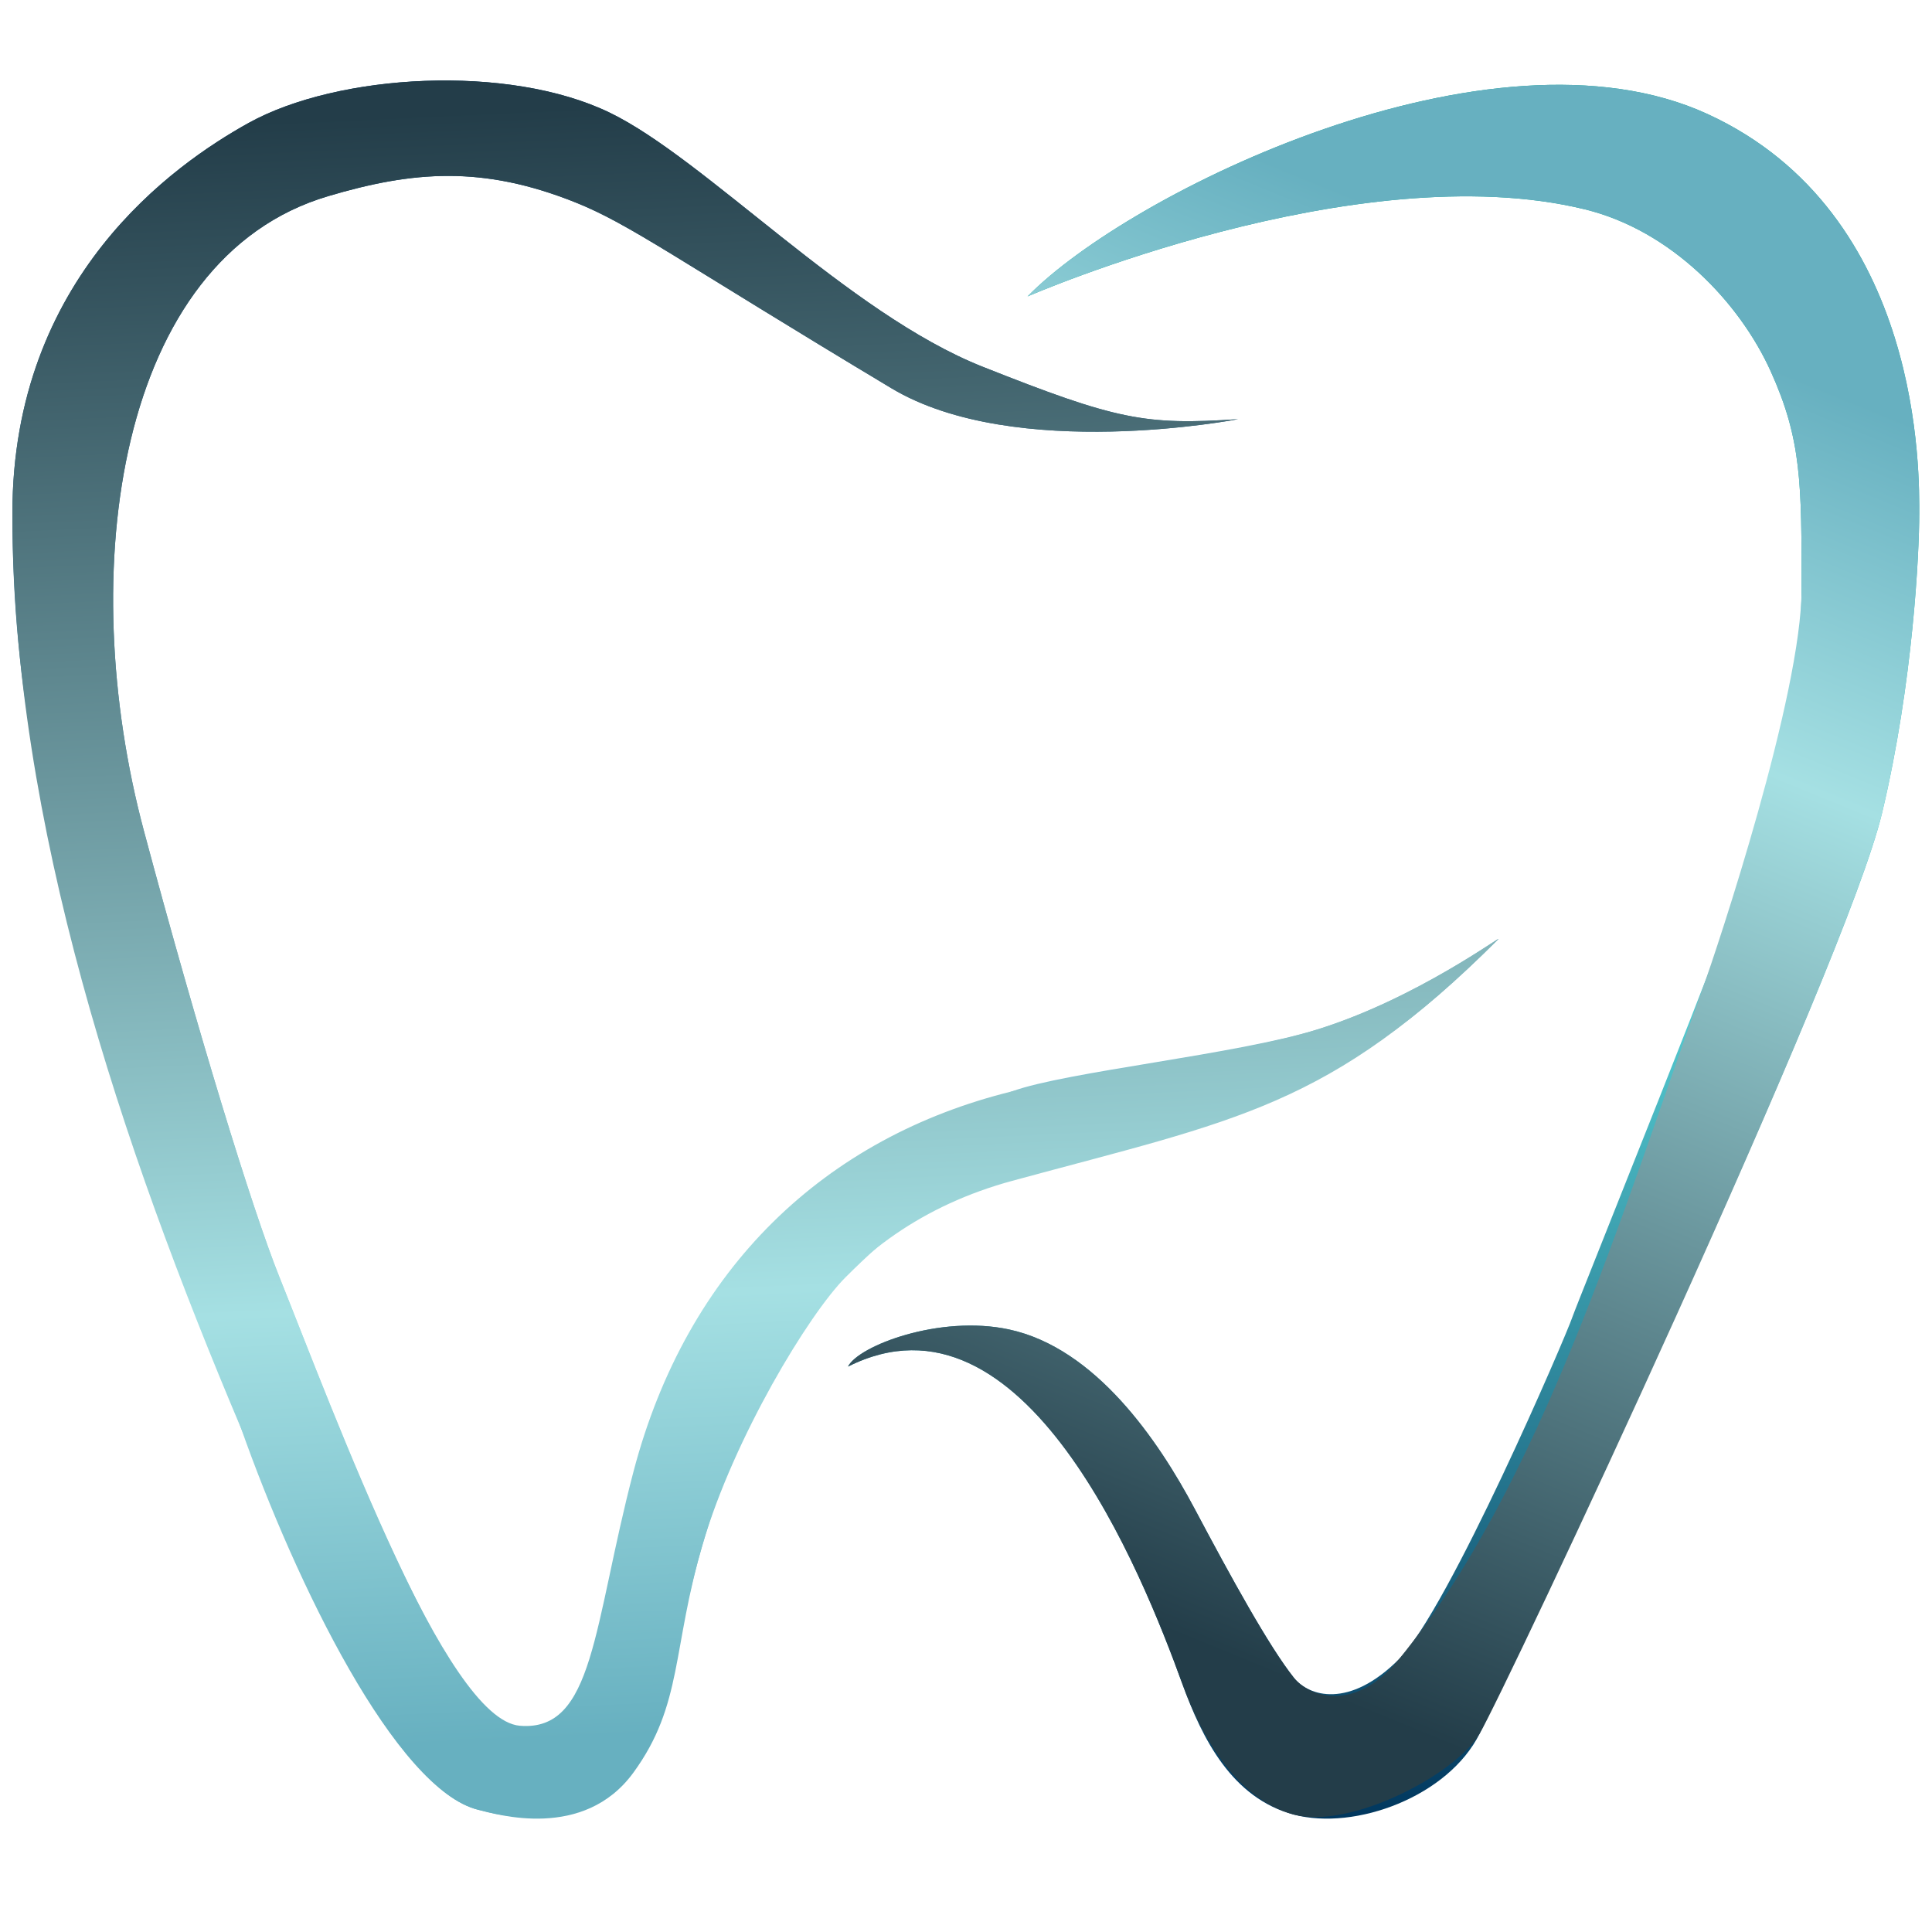
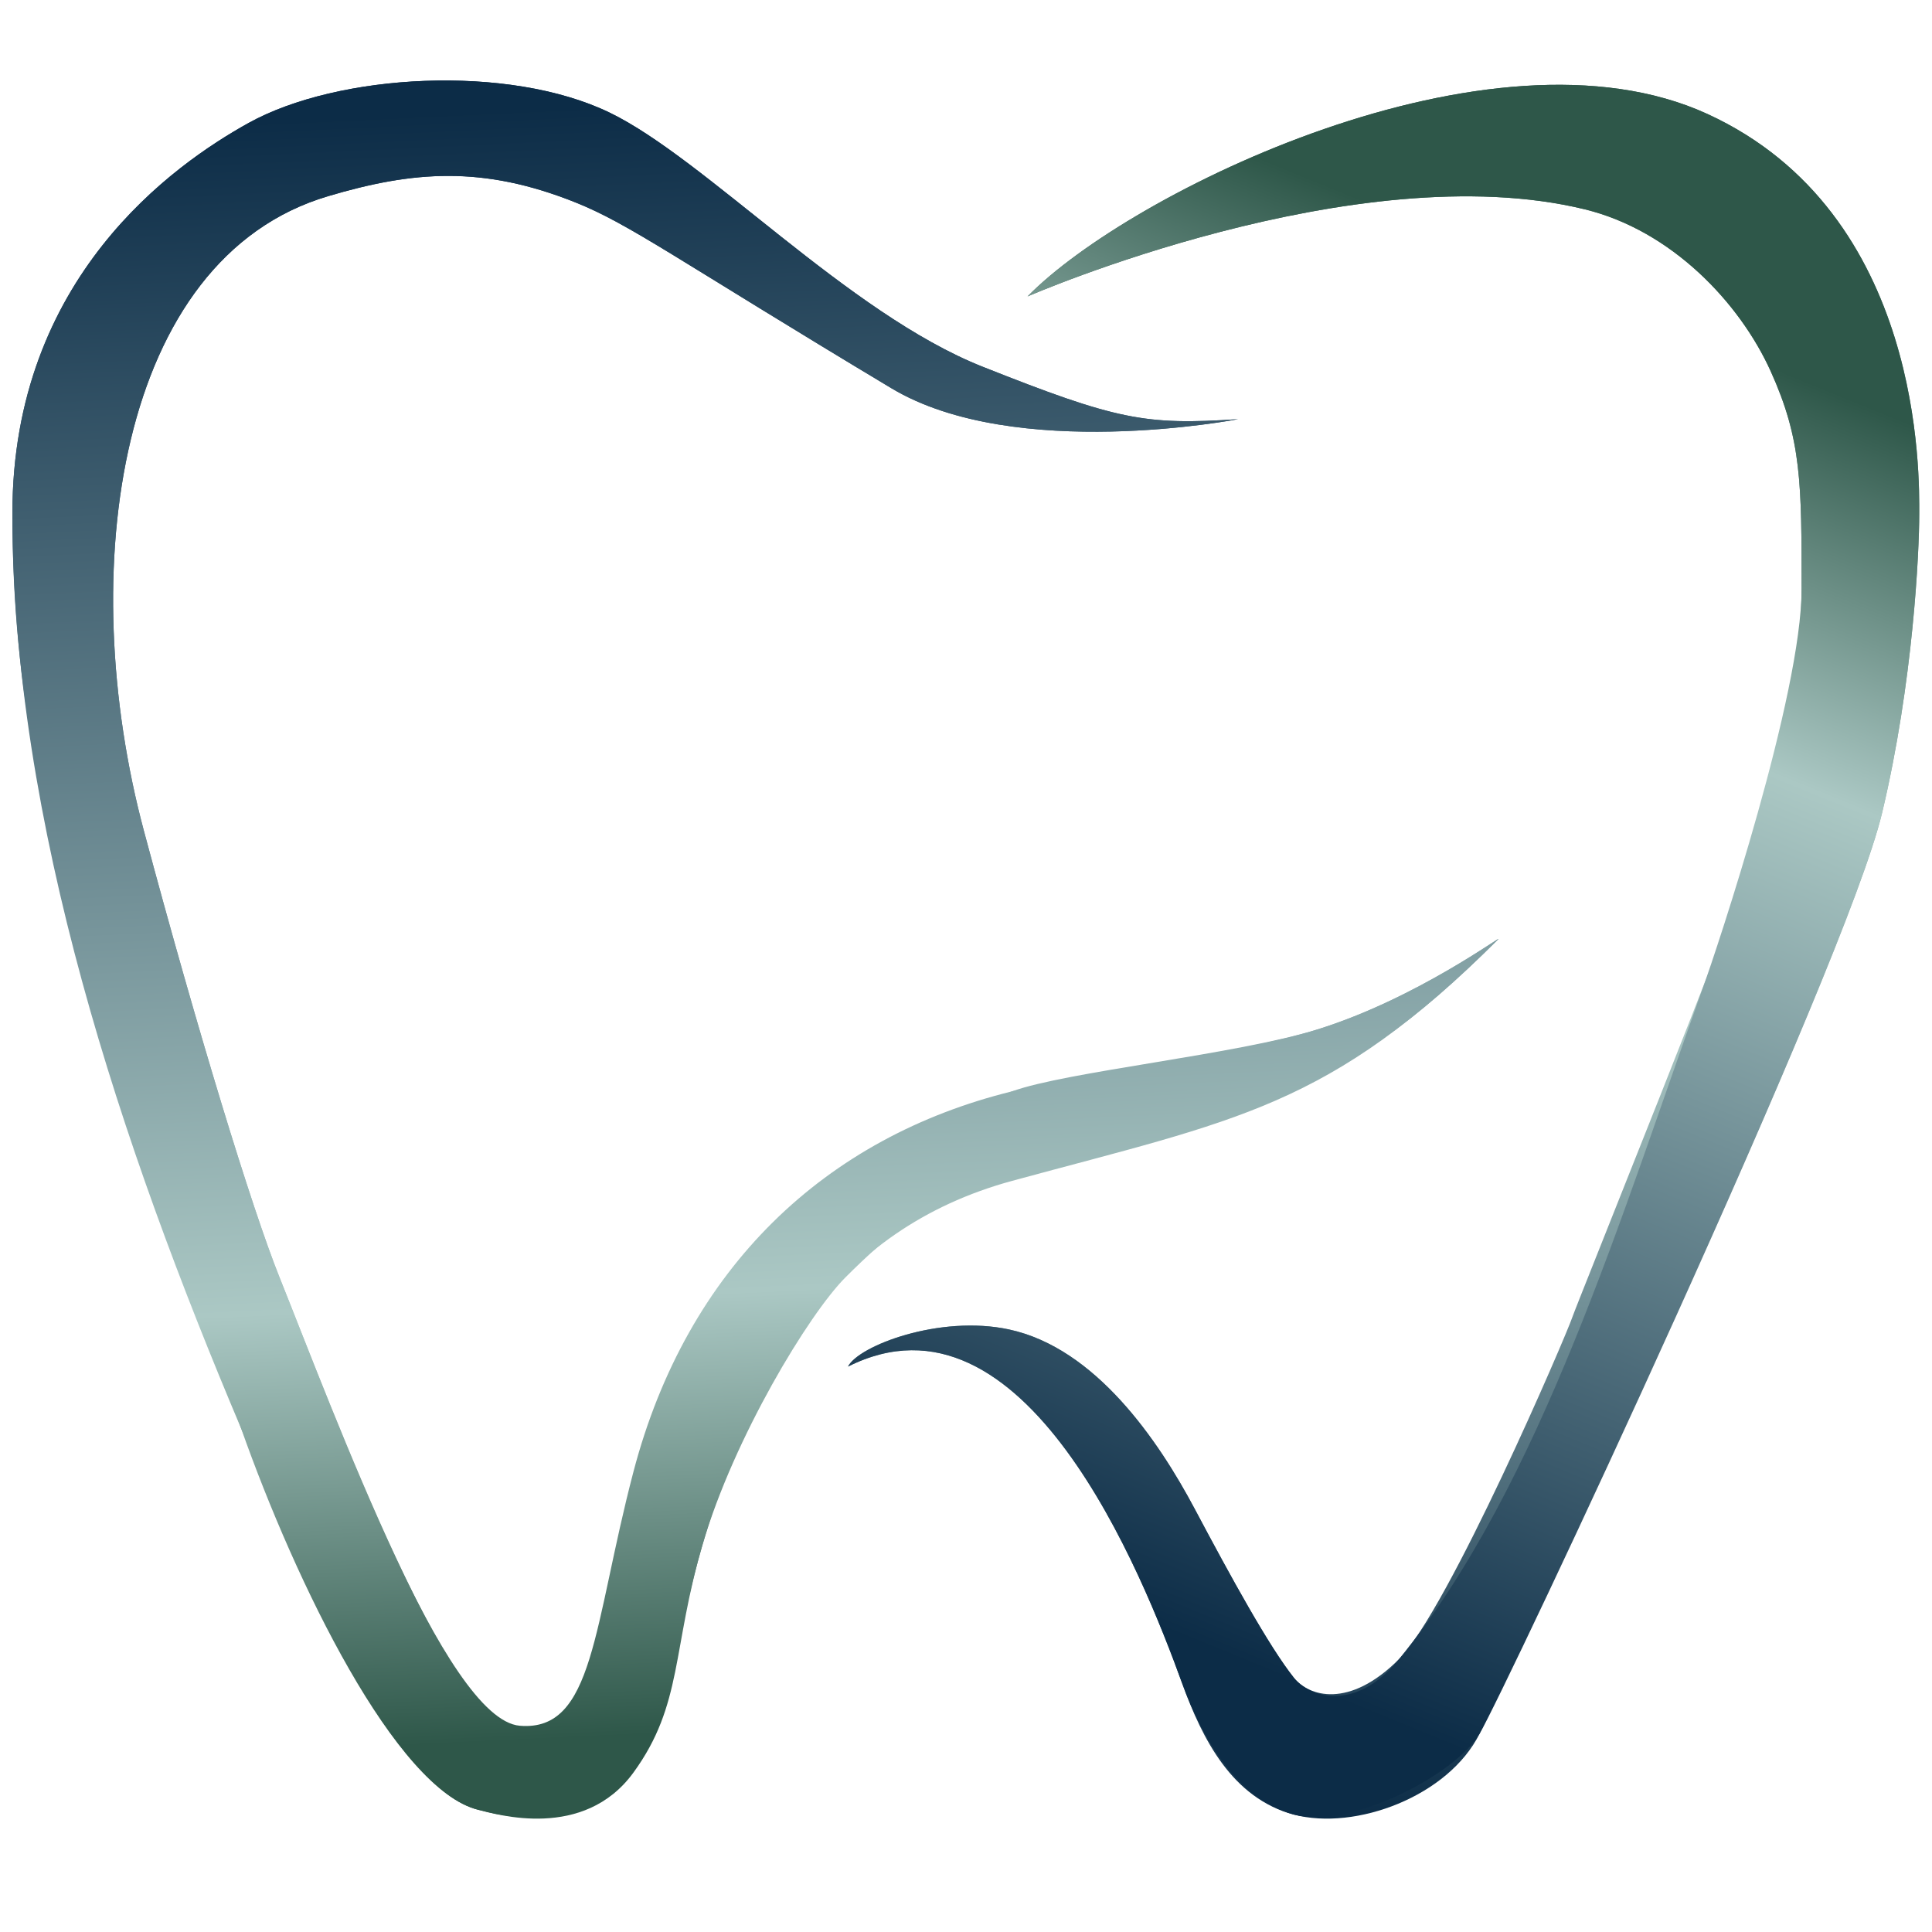
<svg xmlns="http://www.w3.org/2000/svg" viewBox="-1 -6.5 156 156" fill="none">
  <path d="M153.97 35.02C153.97 32.005 154.375 10.745 136.875 2.707C119.375 -5.331 90.137 9.063 81.971 17.436C81.971 17.436 108.471 5.881 126.97 10.403C133.97 12.114 139.47 17.939 141.97 23.465C144.47 28.991 144.47 32.508 144.47 41.048C144.47 49.589 141.47 59.134 140.47 62.651C139.47 66.168 126.287 98.875 125.97 99.828C125.47 101.335 115.971 123.44 111.971 127.459C107.939 131.51 104.671 130.474 103.471 128.966C101.471 126.455 98.405 120.873 95.472 115.346C92.538 109.82 87.472 102.354 80.472 100.846C74.872 99.641 68.305 102.172 67.472 103.846C81.698 96.699 91.215 120.473 94.471 129.469C96.071 133.89 98.471 138.689 103.471 140.019C108.471 141.349 115.965 138.523 118.47 133.488C121.97 126.454 147.97 71.694 150.97 59.134C153.49 48.584 153.97 38.034 153.97 35.02Z" fill="url(#paint0_linear_1296_57)" />
  <path d="M78.321 23.103C89.171 27.411 91.45 27.847 98.972 27.346C98.972 27.346 80.972 30.846 70.972 24.846C53.608 14.429 49.887 11.613 45.471 9.846C37.971 6.846 32.35 7.302 25.471 9.346C8.471 14.399 4.998 39.583 10.626 60.612C14.971 76.847 19.354 91.119 21.562 96.62C25.98 107.623 35.603 133.629 41.62 134.129C47.637 134.629 47.637 130.628 51.243 115.125C52.15 111.224 57.29 99.474 62.681 93.119C68.197 86.618 76.626 83.117 80.733 81.617C85.074 80.031 98.88 78.647 105.399 76.615C113.422 74.115 120.473 68.846 119.972 69.347C106.341 82.941 101.502 81.677 83.336 86.618C75.686 88.698 70.558 93.36 67.289 96.62C64.281 99.621 58.263 109.623 55.756 118.125C53.249 126.627 54.156 131.128 50.145 136.63C46.133 142.131 39.113 140.006 37.608 139.63C30.972 137.976 22.888 121.346 18.472 108.846C14.055 96.347 9.243 83.847 5.972 71.847C2.7 59.846 -8.13541e-05 49.846 0 34.946C0 15.915 13.038 6.78 19.055 3.439C26.281 -0.574 40.074 -1.356 48.234 2.598C55.972 6.346 67.472 18.794 78.321 23.103Z" fill="url(#paint1_linear_1296_57)" />
  <path d="M153.97 35.02C153.97 32.005 154.375 10.745 136.875 2.707C119.375 -5.331 90.137 9.063 81.971 17.436C81.971 17.436 108.471 5.881 126.97 10.403C133.97 12.114 139.47 17.939 141.97 23.465C144.47 28.991 144.47 32.508 144.47 41.048C144.47 49.589 137.713 69.908 136.472 73.347C129.972 91.347 123.472 113.346 111.971 127.459C108.361 131.889 104.671 130.474 103.471 128.966C101.471 126.455 98.405 120.873 95.472 115.346C92.538 109.82 87.472 102.354 80.472 100.846C74.872 99.641 68.305 102.172 67.472 103.846C81.698 96.699 91.215 120.473 94.471 129.469C96.071 133.89 98.97 138.822 103.471 140.019C107.972 141.216 116.472 136.846 118.47 133.488C120.469 130.129 147.97 71.694 150.97 59.134C153.49 48.584 153.97 38.034 153.97 35.02Z" fill="url(#paint2_linear_1296_57)" />
  <path d="M78.321 23.103C89.171 27.411 91.45 27.847 98.972 27.346C98.972 27.346 80.972 30.846 70.972 24.846C53.608 14.429 49.887 11.613 45.471 9.846C37.971 6.846 32.35 7.302 25.471 9.346C8.471 14.399 4.998 39.583 10.626 60.612C14.971 76.847 19.354 91.119 21.562 96.62C25.98 107.623 34.954 132.346 40.972 132.846C46.989 133.347 46.889 124.76 50.145 112.346C54.472 95.847 65.672 85.317 80.733 81.617C89.972 79.347 98.88 78.647 105.399 76.615C113.422 74.115 120.473 68.846 119.972 69.347C106.341 82.941 98.899 83.905 80.733 88.847C66.264 92.782 59.788 104.455 55.756 118.125C53.627 125.346 53.483 130.845 49.472 136.346C45.46 141.848 39.113 140.006 37.608 139.63C30.972 137.976 23.972 121.846 18.472 108.846C8.836 86.07 -0 59.911 0 34.946C0 15.915 13.038 6.78 19.055 3.439C26.281 -0.574 40.074 -1.356 48.234 2.598C55.972 6.346 67.472 18.794 78.321 23.103Z" fill="url(#paint3_linear_1296_57)" />
  <defs>
    <linearGradient id="paint0_linear_1296_57" x1="112.971" y1="1.376" x2="112.971" y2="140.347" gradientUnits="userSpaceOnUse">
-       <stop stop-color="#07A496" />
-       <stop offset="0.534" stop-color="#54C9CF" />
-       <stop offset="1" stop-color="#01375E" />
+       <stop stop-color="#2E5749" />
+       <stop offset="0.534" stop-color="#ABC8C4" />
+       <stop offset="1" stop-color="#0C2C47" />
    </linearGradient>
    <linearGradient id="paint1_linear_1296_57" x1="56.258" y1="1.597" x2="62.453" y2="133.046" gradientUnits="userSpaceOnUse">
-       <stop stop-color="#01375E" />
-       <stop offset="0.731" stop-color="#A5E0E3" />
-       <stop offset="1" stop-color="#67B0C0" />
+       <stop stop-color="#0C2C47" />
+       <stop offset="0.731" stop-color="#ABC8C4" />
+       <stop offset="1" stop-color="#2E5749" />
    </linearGradient>
    <linearGradient id="paint2_linear_1296_57" x1="158.472" y1="29.846" x2="115.745" y2="134.377" gradientUnits="userSpaceOnUse">
-       <stop stop-color="#67B0C0" />
-       <stop offset="0.269" stop-color="#A5E0E3" />
-       <stop offset="1" stop-color="#233D49" />
+       <stop stop-color="#2E5749" />
+       <stop offset="0.269" stop-color="#ABC8C4" />
+       <stop offset="1" stop-color="#0C2C47" />
    </linearGradient>
    <linearGradient id="paint3_linear_1296_57" x1="56.258" y1="1.597" x2="62.453" y2="133.046" gradientUnits="userSpaceOnUse">
-       <stop stop-color="#233D49" />
-       <stop offset="0.731" stop-color="#A5E0E3" />
-       <stop offset="1" stop-color="#67B0C0" />
+       <stop stop-color="#0C2C47" />
+       <stop offset="0.731" stop-color="#ABC8C4" />
+       <stop offset="1" stop-color="#2E5749" />
    </linearGradient>
  </defs>
</svg>
